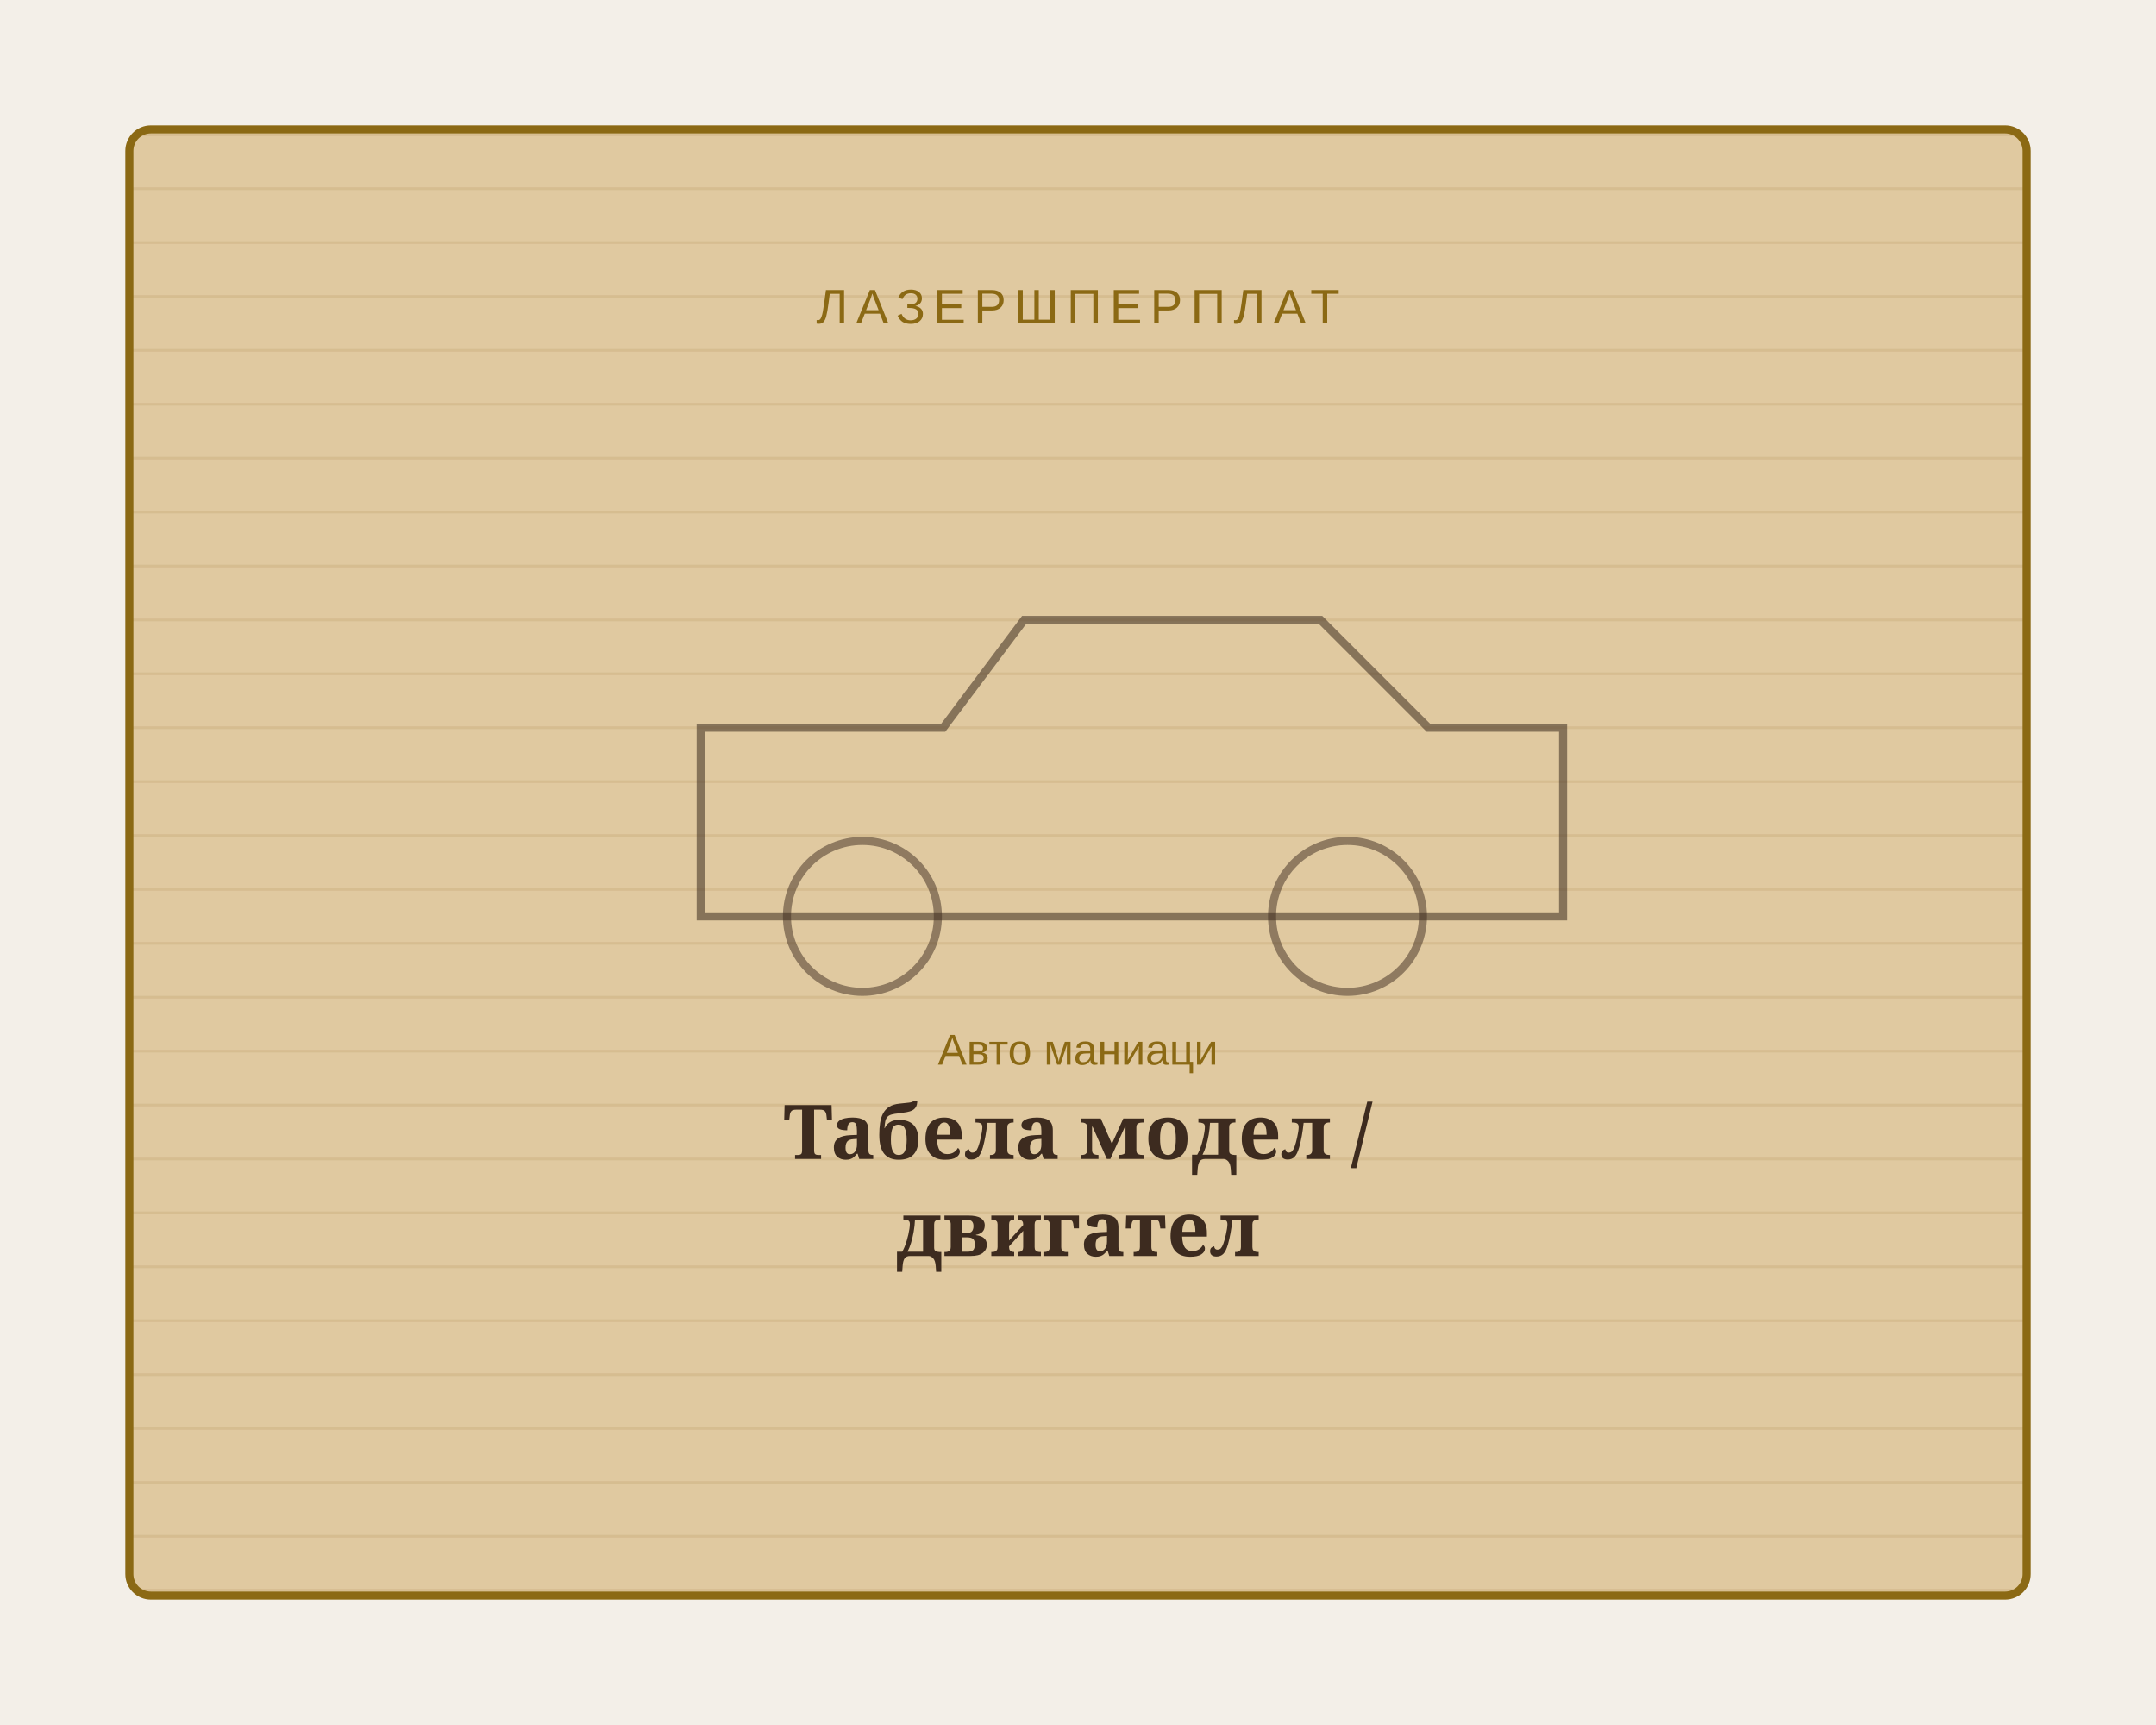
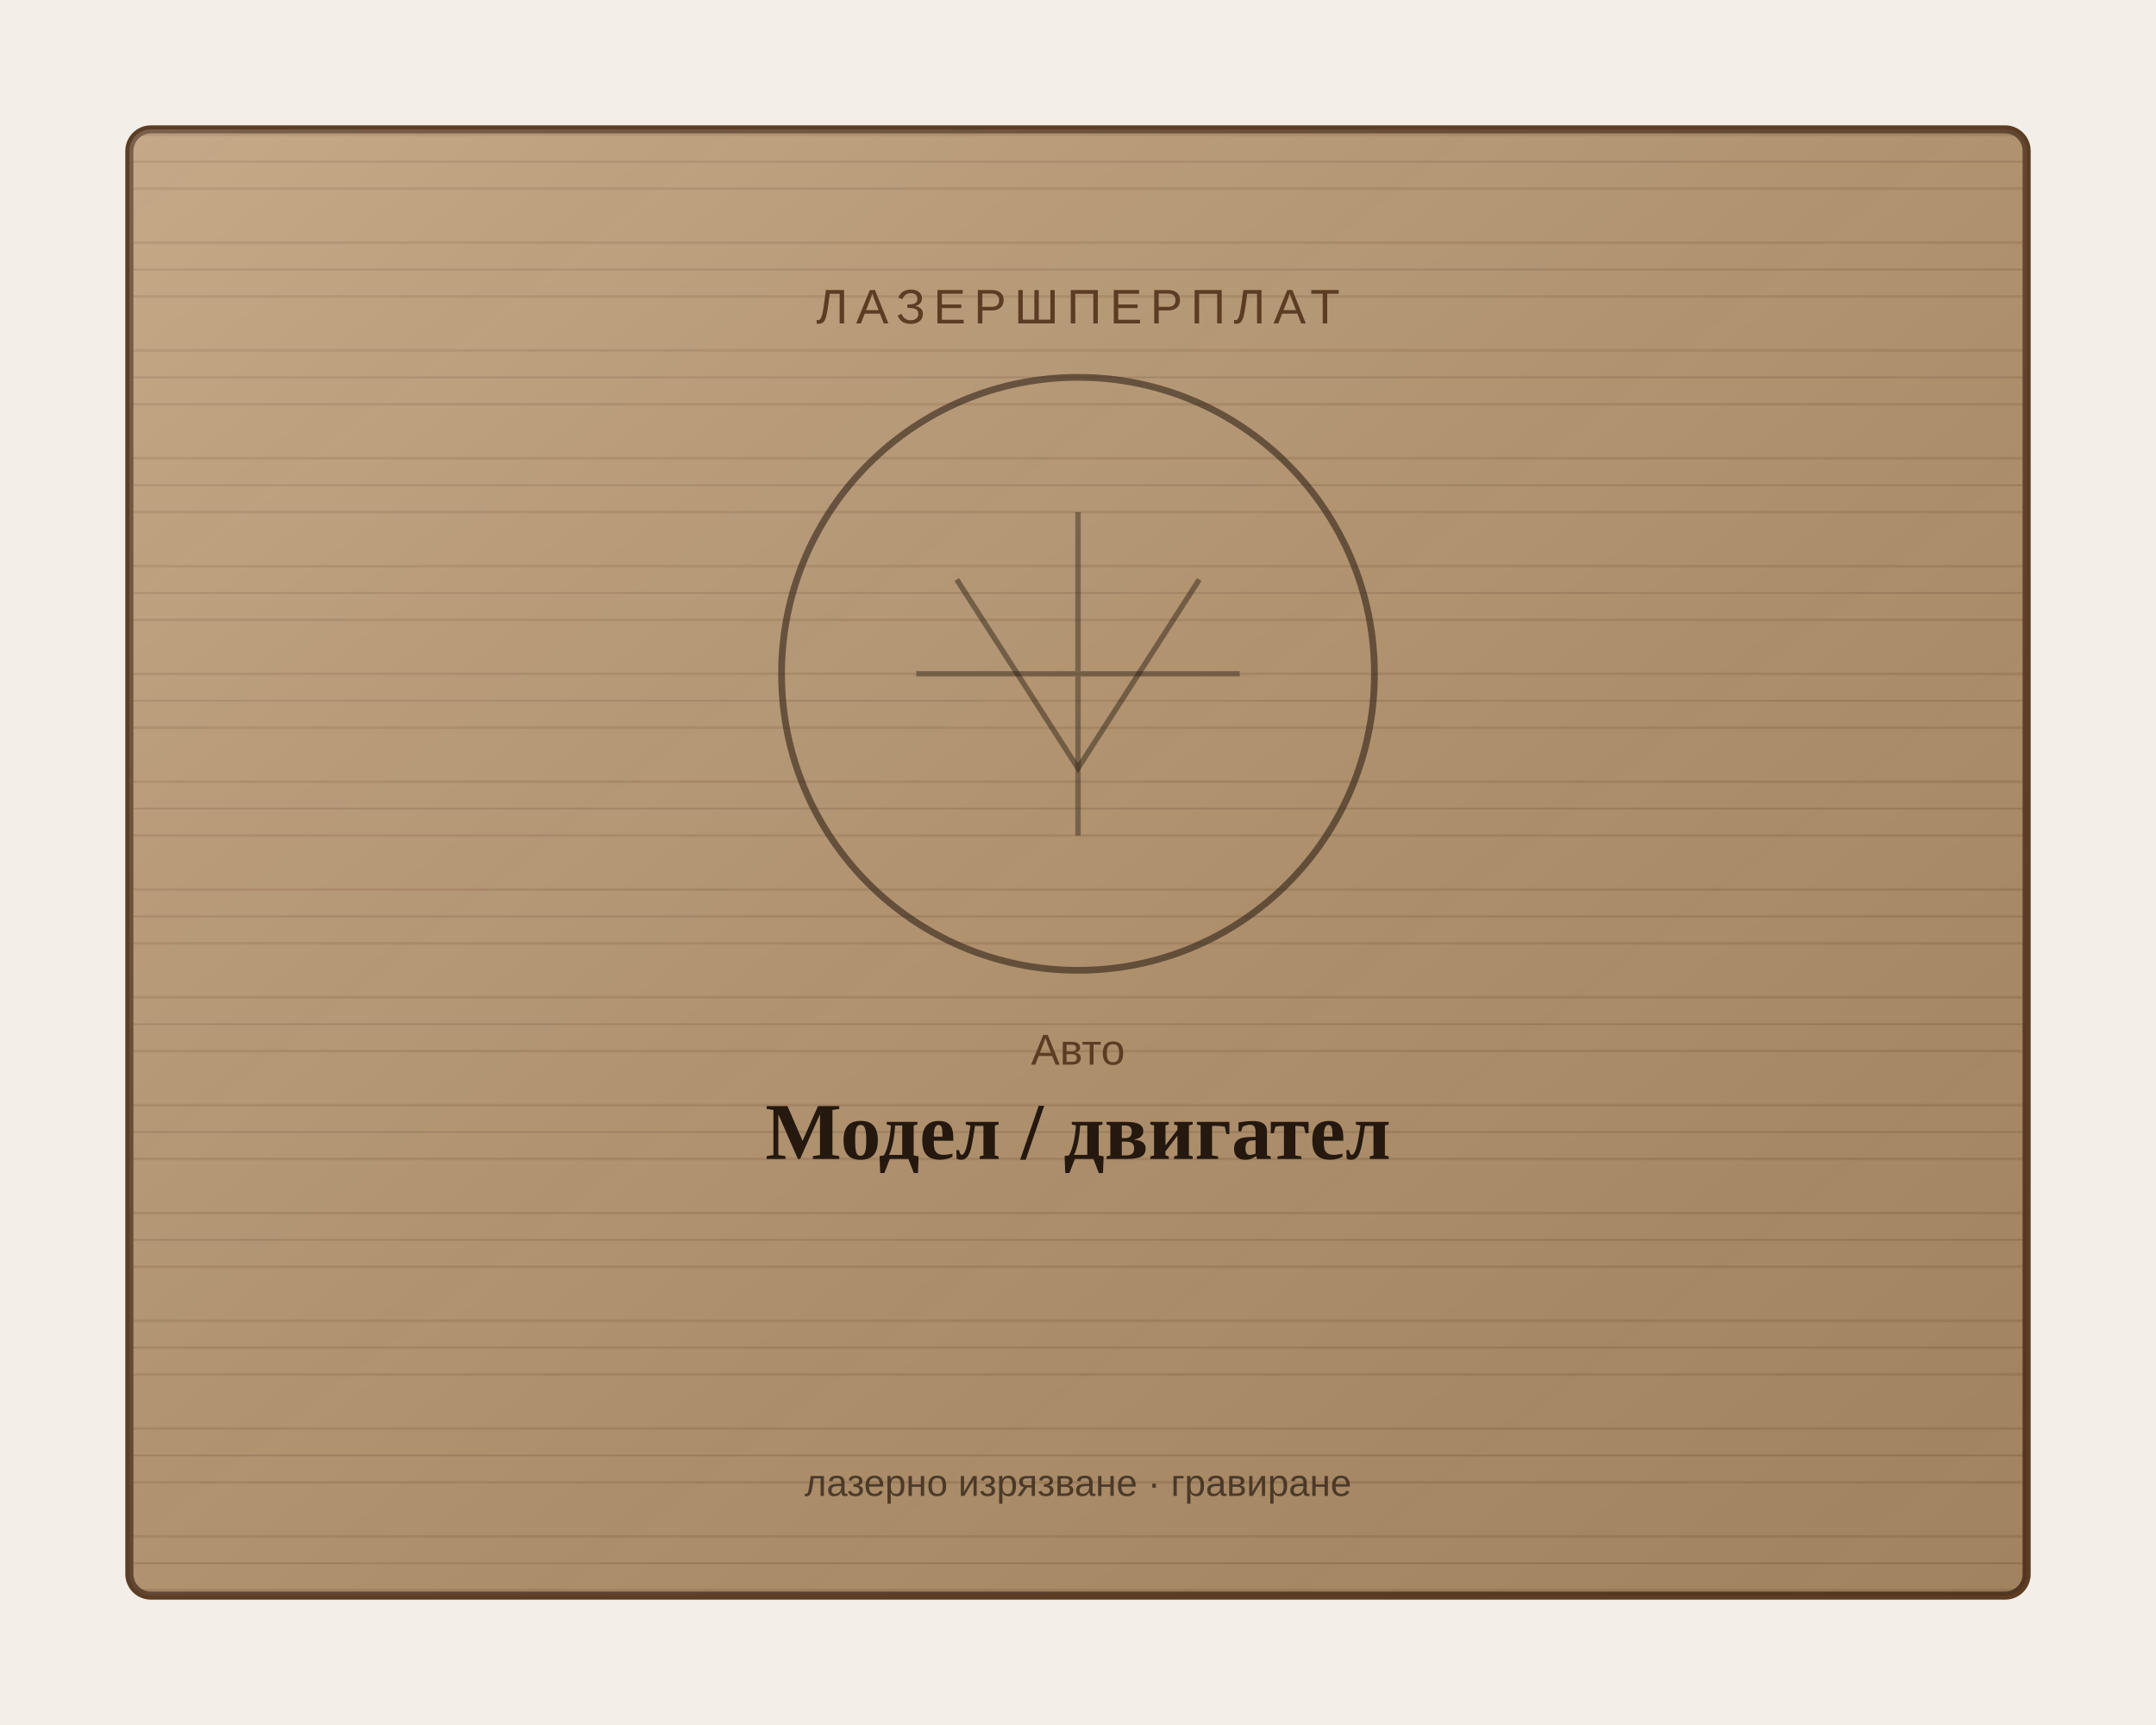
<svg xmlns="http://www.w3.org/2000/svg" width="800" height="640" viewBox="0 0 800 640">
  <defs>
-     <pattern id="grain9" width="40" height="40" patternUnits="userSpaceOnUse">
-       <rect width="40" height="40" fill="#e0c9a0" />
-       <path d="M0 10 H40 M0 30 H40" stroke="#c4a574" stroke-width="1" opacity="0.35" />
+     <pattern id="grain93" width="40" height="40" patternUnits="userSpaceOnUse">
+       <rect width="40" height="40" fill="#b8956c" />
+       <path d="M0 10 H40 M0 30 H40" stroke="#8f6b45" stroke-width="1" opacity="0.35" />
+       <path d="M0 20 H40" stroke="#5c3d24" stroke-width="0.6" opacity="0.25" />
    </pattern>
+     <linearGradient id="shade93" x1="0" y1="0" x2="1" y2="1">
+       <stop offset="0%" stop-color="#ffffff" stop-opacity="0.18" />
+       <stop offset="100%" stop-color="#000000" stop-opacity="0.12" />
+     </linearGradient>
  </defs>
  <rect width="800" height="640" fill="#f3efe8" />
-   <rect x="48" y="48" width="704" height="544" rx="8" fill="url(#grain9)" stroke="#8b6914" stroke-width="3" />
-   <path d="M260 270h90l30-40h110l40 40h50v70H260z" fill="none" stroke="#3d2b1f" stroke-width="3" opacity="0.55" />
-   <circle cx="320" cy="340" r="28" fill="none" stroke="#3d2b1f" stroke-width="3" opacity="0.5" />
-   <circle cx="500" cy="340" r="28" fill="none" stroke="#3d2b1f" stroke-width="3" opacity="0.5" />
-   <text x="400" y="120" text-anchor="middle" font-family="Segoe UI, Arial, sans-serif" font-size="18" letter-spacing="3" fill="#8b6914">ЛАЗЕРШПЕРПЛАТ</text>
-   <text x="400" y="395" text-anchor="middle" font-family="Segoe UI, Arial, sans-serif" font-size="16" fill="#8b6914">Авто маниаци</text>
-   <text x="400" y="430" text-anchor="middle" font-family="Georgia, serif" font-size="28" font-weight="700" fill="#3d2b1f">Табела модел /</text>
-   <text x="400" y="466" text-anchor="middle" font-family="Georgia, serif" font-size="28" font-weight="700" fill="#3d2b1f">двигател</text>
+   <rect x="48" y="48" width="704" height="544" rx="8" fill="url(#grain93)" stroke="#5c3d24" stroke-width="3" />
+   <rect x="48" y="48" width="704" height="544" rx="8" fill="url(#shade93)" />
+   <circle cx="400" cy="250" r="110" fill="none" stroke="#24180f" stroke-width="2.5" opacity="0.55" />
+   <path d="M340 250 H460 M400 190 V310" stroke="#24180f" stroke-width="2" opacity="0.4" />
+   <path d="M355 215 L400 285 L445 215" fill="none" stroke="#24180f" stroke-width="2" opacity="0.45" />
+   <text x="400" y="120" text-anchor="middle" font-family="Segoe UI, Arial, sans-serif" font-size="18" letter-spacing="3" fill="#5c3d24">ЛАЗЕРШПЕРПЛАТ</text>
+   <text x="400" y="395" text-anchor="middle" font-family="Segoe UI, Arial, sans-serif" font-size="16" fill="#5c3d24">Авто</text>
+   <text x="400" y="430" text-anchor="middle" font-family="Georgia, 'Times New Roman', serif" font-size="30" font-weight="700" fill="#24180f">Модел / двигател</text>
+   <text x="400" y="555" text-anchor="middle" font-family="Segoe UI, Arial, sans-serif" font-size="14" fill="#24180f" opacity="0.7">лазерно изрязване · гравиране</text>
</svg>
